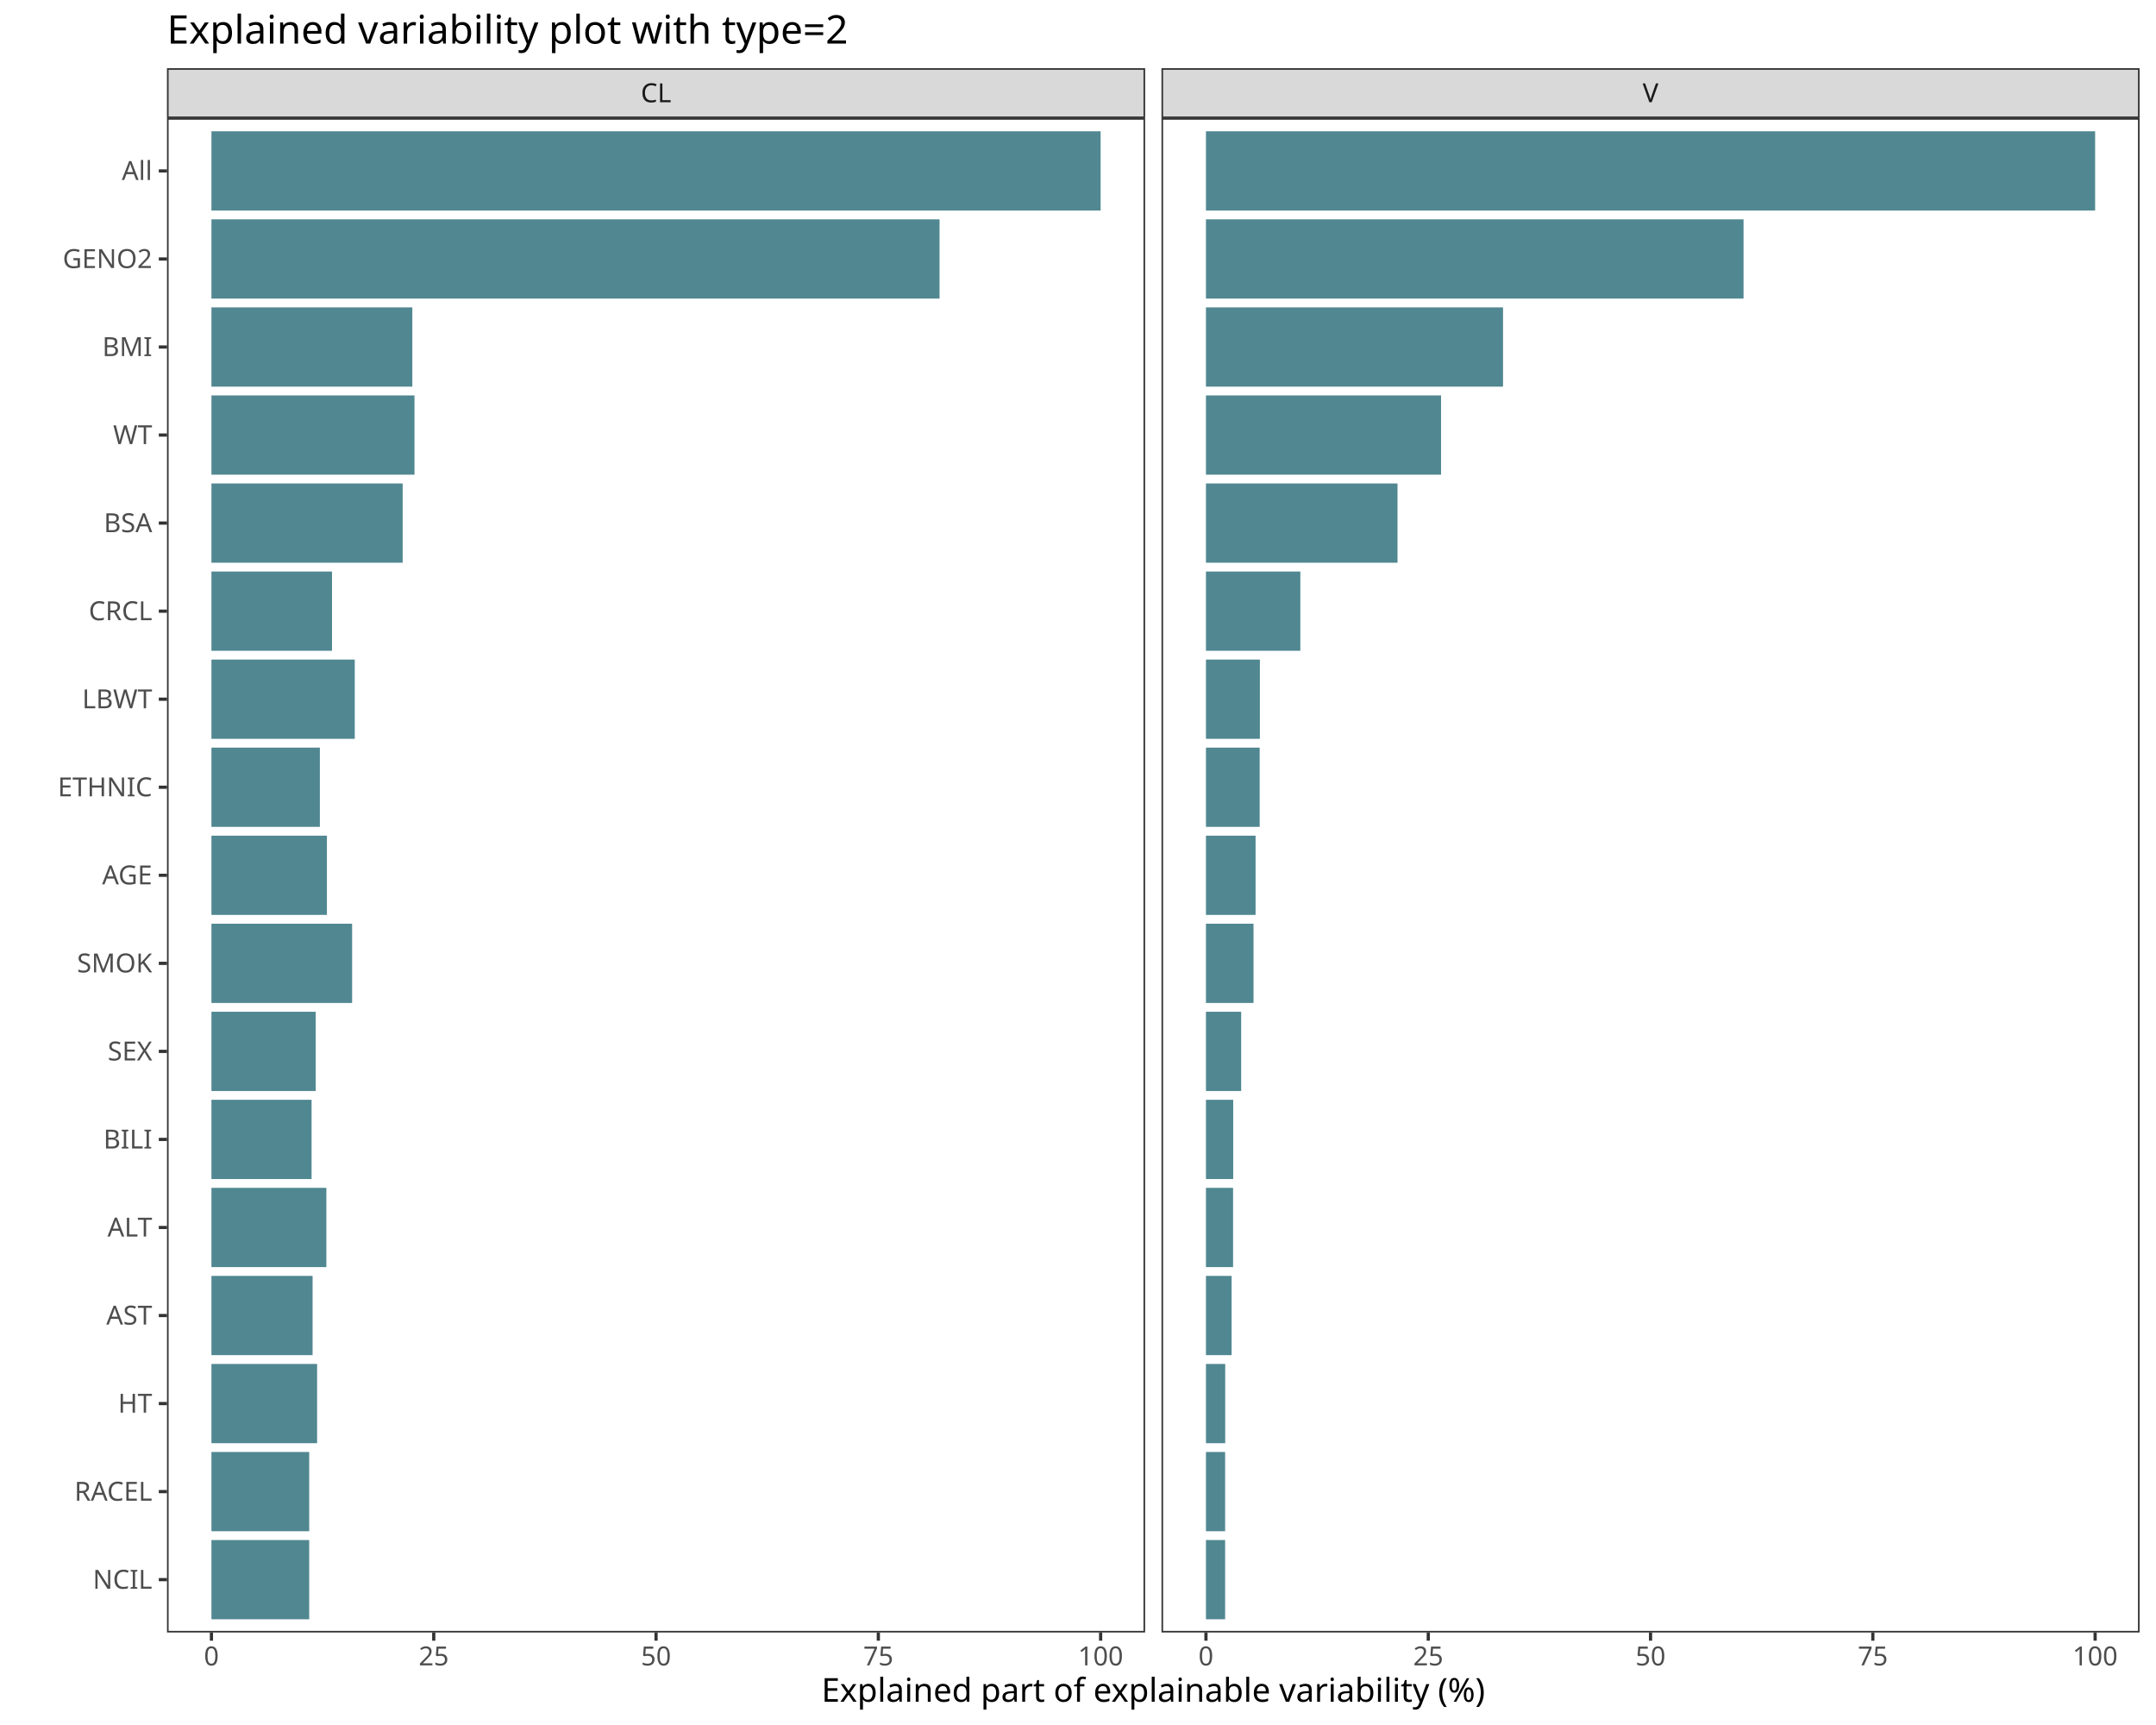
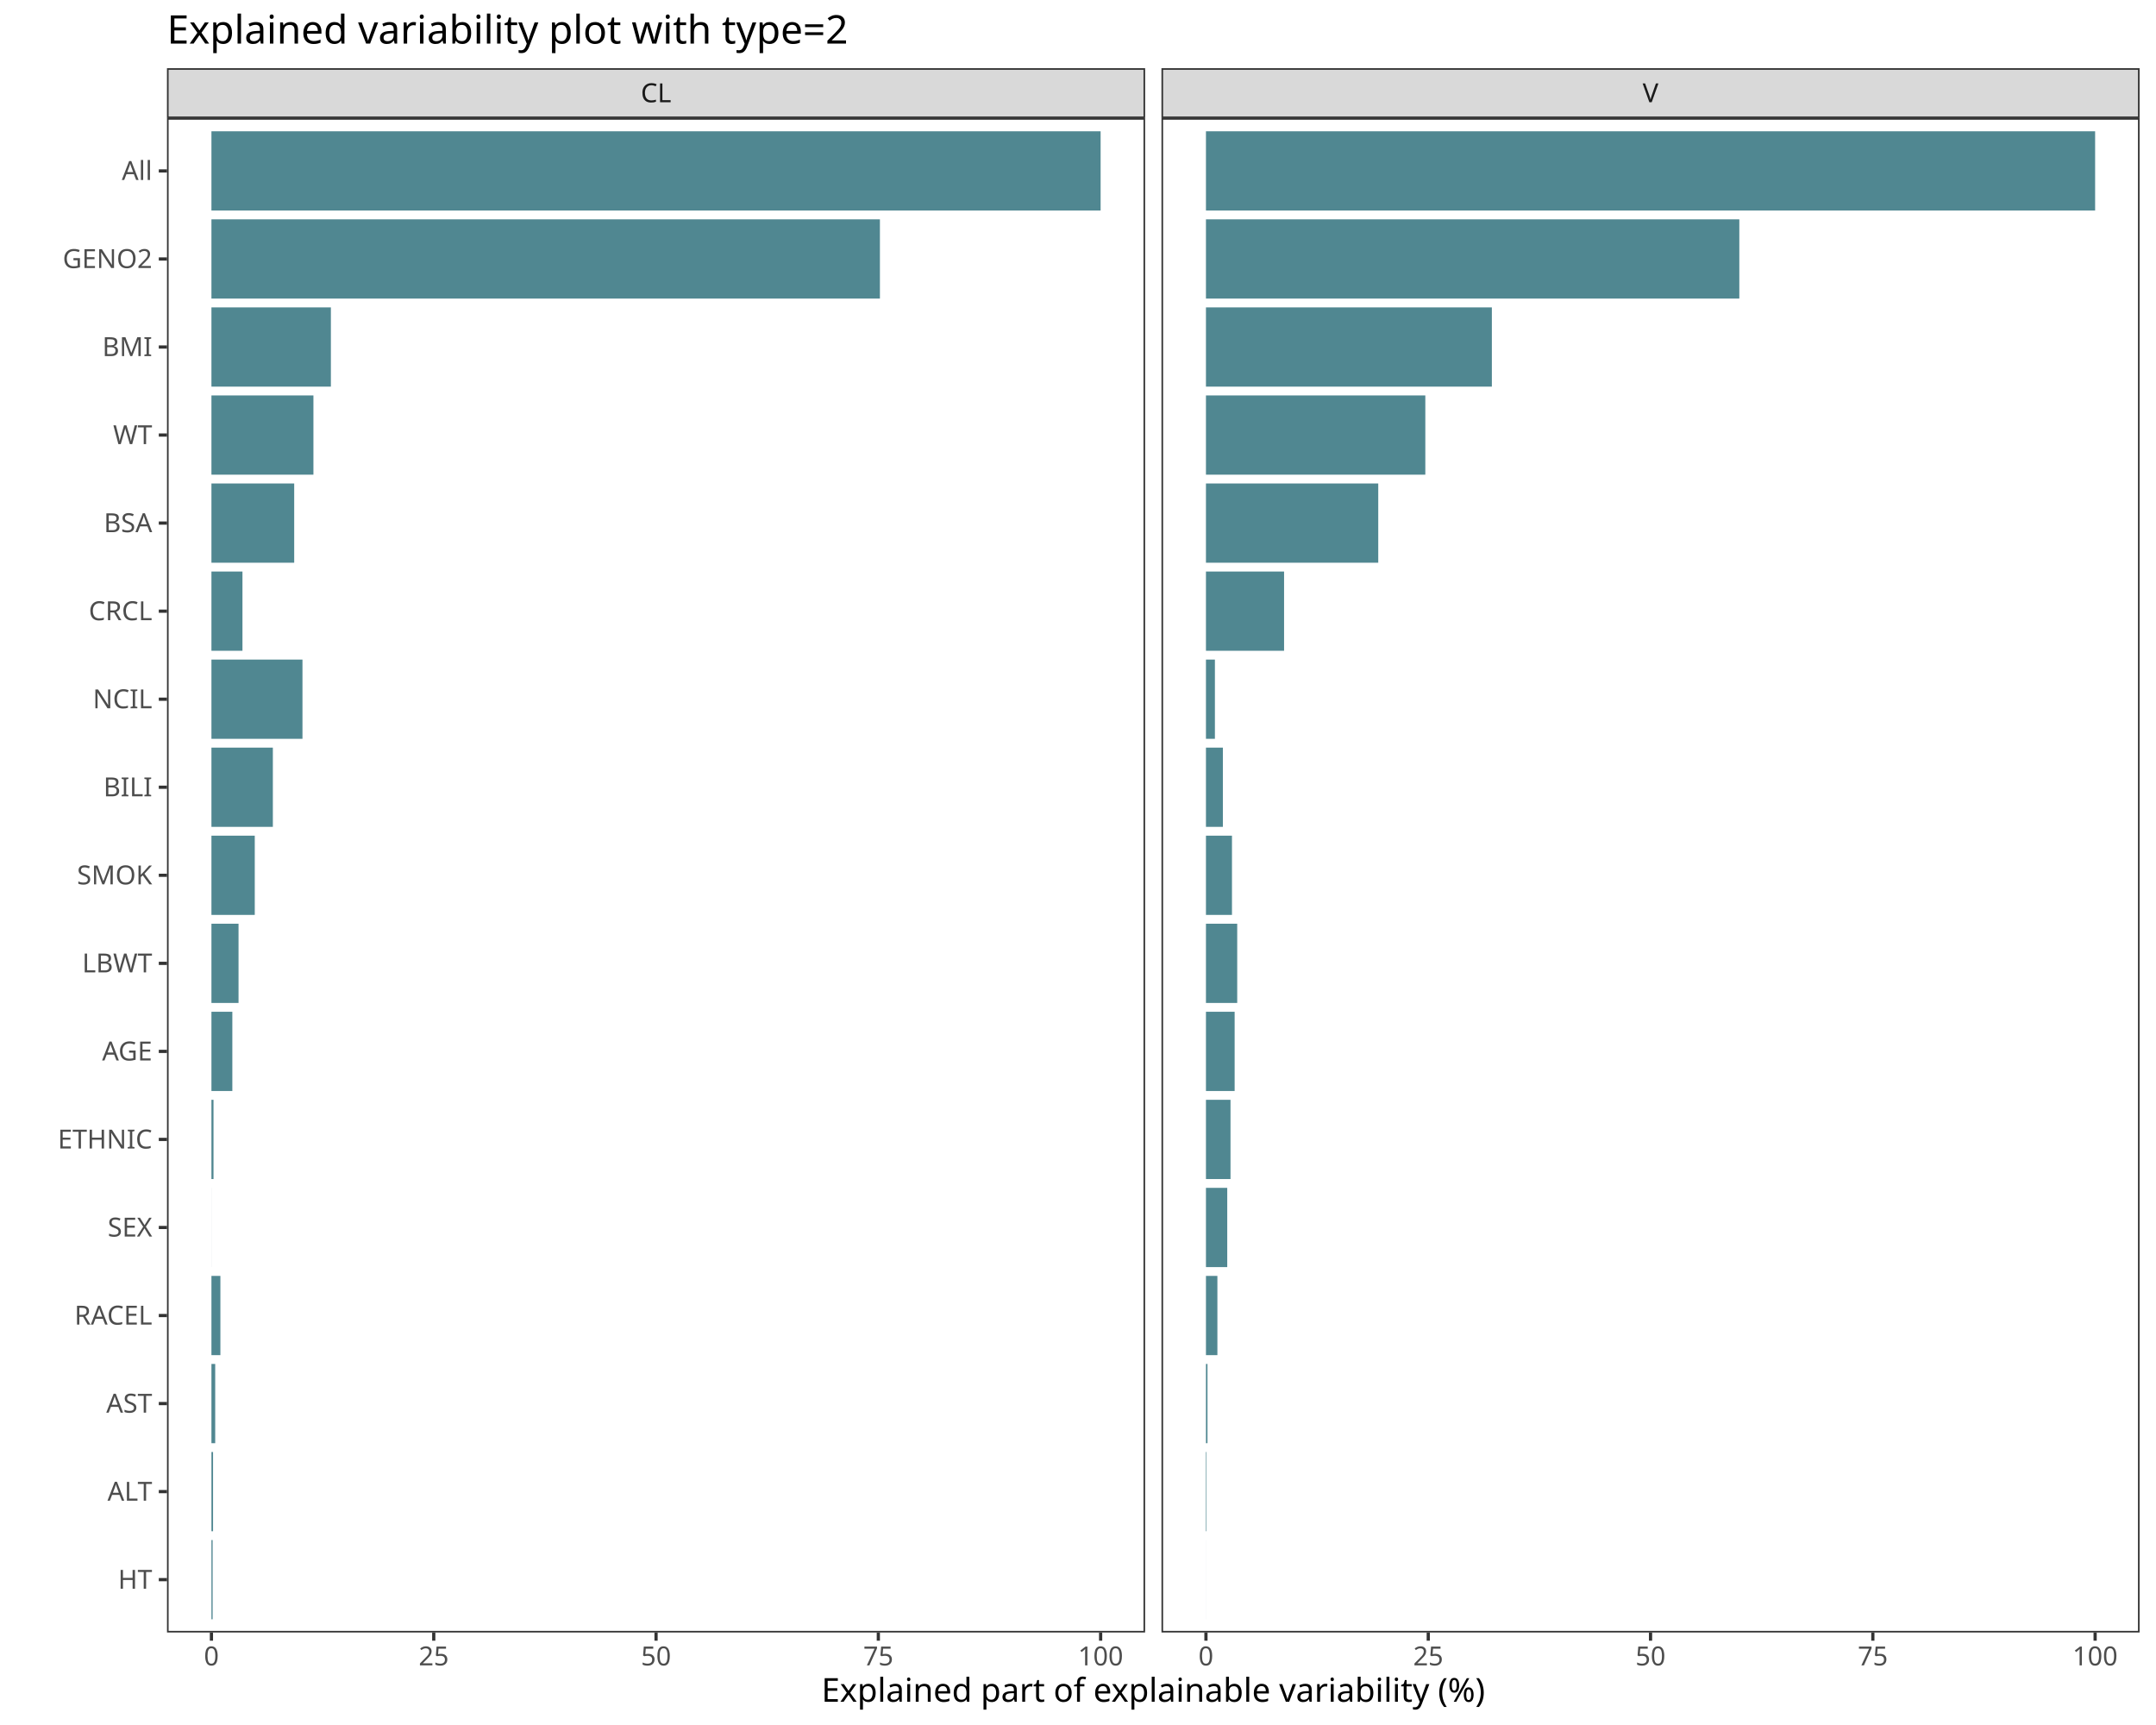
<svg xmlns="http://www.w3.org/2000/svg" class="svglite" data-engine-version="2.0" width="720.00pt" height="576.00pt" viewBox="0 0 720.00 576.00">
  <defs>
    <style type="text/css">
    .svglite line, .svglite polyline, .svglite polygon, .svglite path, .svglite rect, .svglite circle {
      fill: none;
      stroke: #000000;
      stroke-linecap: round;
      stroke-linejoin: round;
      stroke-miterlimit: 10.00;
    }
  </style>
  </defs>
  <rect width="100%" height="100%" style="stroke: none; fill: #FFFFFF;" />
  <defs>
    <clipPath id="cpMC4wMHw3MjAuMDB8MC4wMHw1NzYuMDA=">
      <rect x="0.00" y="0.00" width="720.00" height="576.00" />
    </clipPath>
  </defs>
  <g clip-path="url(#cpMC4wMHw3MjAuMDB8MC4wMHw1NzYuMDA=)">
    <rect x="0.00" y="0.00" width="720.00" height="576.00" style="stroke-width: 1.07; stroke: #FFFFFF; fill: #FFFFFF;" />
  </g>
  <defs>
    <clipPath id="cpNTUuNzd8MzgyLjQwfDM5LjQzfDU0NS4xMQ==">
      <rect x="55.77" y="39.43" width="326.64" height="505.68" />
    </clipPath>
  </defs>
  <g clip-path="url(#cpNTUuNzd8MzgyLjQwfDM5LjQzfDU0NS4xMQ==)">
    <rect x="55.77" y="39.43" width="326.64" height="505.68" style="stroke-width: 1.07; stroke: none; fill: #FFFFFF;" />
-     <rect x="70.61" y="43.84" width="296.94" height="26.46" style="stroke-width: 1.07; stroke: none; stroke-linecap: butt; stroke-linejoin: miter; fill: #508791;" />
-     <rect x="70.61" y="279.04" width="38.56" height="26.46" style="stroke-width: 1.07; stroke: none; stroke-linecap: butt; stroke-linejoin: miter; fill: #508791;" />
-     <rect x="70.61" y="396.64" width="38.38" height="26.46" style="stroke-width: 1.07; stroke: none; stroke-linecap: butt; stroke-linejoin: miter; fill: #508791;" />
-     <rect x="70.61" y="426.04" width="33.78" height="26.46" style="stroke-width: 1.07; stroke: none; stroke-linecap: butt; stroke-linejoin: miter; fill: #508791;" />
-     <rect x="70.61" y="367.24" width="33.44" height="26.46" style="stroke-width: 1.07; stroke: none; stroke-linecap: butt; stroke-linejoin: miter; fill: #508791;" />
-     <rect x="70.61" y="102.64" width="67.09" height="26.46" style="stroke-width: 1.07; stroke: none; stroke-linecap: butt; stroke-linejoin: miter; fill: #508791;" />
-     <rect x="70.61" y="161.44" width="63.86" height="26.46" style="stroke-width: 1.07; stroke: none; stroke-linecap: butt; stroke-linejoin: miter; fill: #508791;" />
-     <rect x="70.61" y="190.84" width="40.27" height="26.46" style="stroke-width: 1.07; stroke: none; stroke-linecap: butt; stroke-linejoin: miter; fill: #508791;" />
-     <rect x="70.61" y="249.64" width="36.21" height="26.46" style="stroke-width: 1.07; stroke: none; stroke-linecap: butt; stroke-linejoin: miter; fill: #508791;" />
-     <rect x="70.61" y="73.24" width="243.15" height="26.46" style="stroke-width: 1.07; stroke: none; stroke-linecap: butt; stroke-linejoin: miter; fill: #508791;" />
-     <rect x="70.61" y="455.44" width="35.29" height="26.46" style="stroke-width: 1.07; stroke: none; stroke-linecap: butt; stroke-linejoin: miter; fill: #508791;" />
-     <rect x="70.61" y="220.24" width="47.86" height="26.46" style="stroke-width: 1.07; stroke: none; stroke-linecap: butt; stroke-linejoin: miter; fill: #508791;" />
-     <rect x="70.61" y="514.24" width="32.65" height="26.46" style="stroke-width: 1.07; stroke: none; stroke-linecap: butt; stroke-linejoin: miter; fill: #508791;" />
-     <rect x="70.61" y="484.84" width="32.65" height="26.46" style="stroke-width: 1.07; stroke: none; stroke-linecap: butt; stroke-linejoin: miter; fill: #508791;" />
-     <rect x="70.61" y="337.84" width="34.81" height="26.46" style="stroke-width: 1.07; stroke: none; stroke-linecap: butt; stroke-linejoin: miter; fill: #508791;" />
-     <rect x="70.61" y="308.44" width="46.98" height="26.46" style="stroke-width: 1.07; stroke: none; stroke-linecap: butt; stroke-linejoin: miter; fill: #508791;" />
-     <rect x="70.61" y="132.04" width="67.81" height="26.46" style="stroke-width: 1.07; stroke: none; stroke-linecap: butt; stroke-linejoin: miter; fill: #508791;" />
+     <rect x="70.61" y="43.84" width="296.94" height="26.46" style="stroke-width: 1.07; stroke: none; stroke-linecap: square; stroke-linejoin: miter; fill: #508791;" />
+     <rect x="70.61" y="337.84" width="6.98" height="26.46" style="stroke-width: 1.07; stroke: none; stroke-linecap: square; stroke-linejoin: miter; fill: #508791;" />
+     <rect x="70.61" y="484.84" width="0.54" height="26.46" style="stroke-width: 1.07; stroke: none; stroke-linecap: square; stroke-linejoin: miter; fill: #508791;" />
+     <rect x="70.61" y="455.44" width="1.26" height="26.46" style="stroke-width: 1.07; stroke: none; stroke-linecap: square; stroke-linejoin: miter; fill: #508791;" />
+     <rect x="70.61" y="249.64" width="20.51" height="26.46" style="stroke-width: 1.07; stroke: none; stroke-linecap: square; stroke-linejoin: miter; fill: #508791;" />
+     <rect x="70.61" y="102.64" width="39.89" height="26.46" style="stroke-width: 1.07; stroke: none; stroke-linecap: square; stroke-linejoin: miter; fill: #508791;" />
+     <rect x="70.61" y="161.44" width="27.64" height="26.46" style="stroke-width: 1.07; stroke: none; stroke-linecap: square; stroke-linejoin: miter; fill: #508791;" />
+     <rect x="70.61" y="190.84" width="10.36" height="26.46" style="stroke-width: 1.07; stroke: none; stroke-linecap: square; stroke-linejoin: miter; fill: #508791;" />
+     <rect x="70.61" y="367.24" width="0.69" height="26.46" style="stroke-width: 1.07; stroke: none; stroke-linecap: square; stroke-linejoin: miter; fill: #508791;" />
+     <rect x="70.61" y="73.24" width="223.24" height="26.46" style="stroke-width: 1.07; stroke: none; stroke-linecap: square; stroke-linejoin: miter; fill: #508791;" />
+     <rect x="70.61" y="514.24" width="0.40" height="26.46" style="stroke-width: 1.07; stroke: none; stroke-linecap: square; stroke-linejoin: miter; fill: #508791;" />
+     <rect x="70.61" y="308.44" width="9.05" height="26.46" style="stroke-width: 1.07; stroke: none; stroke-linecap: square; stroke-linejoin: miter; fill: #508791;" />
+     <rect x="70.61" y="220.24" width="30.40" height="26.46" style="stroke-width: 1.07; stroke: none; stroke-linecap: square; stroke-linejoin: miter; fill: #508791;" />
+     <rect x="70.61" y="426.04" width="2.99" height="26.46" style="stroke-width: 1.07; stroke: none; stroke-linecap: square; stroke-linejoin: miter; fill: #508791;" />
+     <rect x="70.61" y="396.64" width="0.013" height="26.46" style="stroke-width: 1.07; stroke: none; stroke-linecap: square; stroke-linejoin: miter; fill: #508791;" />
+     <rect x="70.61" y="279.04" width="14.47" height="26.46" style="stroke-width: 1.07; stroke: none; stroke-linecap: square; stroke-linejoin: miter; fill: #508791;" />
+     <rect x="70.61" y="132.04" width="34.06" height="26.46" style="stroke-width: 1.07; stroke: none; stroke-linecap: square; stroke-linejoin: miter; fill: #508791;" />
    <rect x="55.77" y="39.43" width="326.64" height="505.68" style="stroke-width: 1.07; stroke: #333333;" />
  </g>
  <g clip-path="url(#cpMC4wMHw3MjAuMDB8MC4wMHw1NzYuMDA=)">
</g>
  <defs>
    <clipPath id="cpMzg3Ljg4fDcxNC41MnwzOS40M3w1NDUuMTE=">
      <rect x="387.88" y="39.43" width="326.64" height="505.68" />
    </clipPath>
  </defs>
  <g clip-path="url(#cpMzg3Ljg4fDcxNC41MnwzOS40M3w1NDUuMTE=)">
    <rect x="387.88" y="39.43" width="326.64" height="505.68" style="stroke-width: 1.07; stroke: none; fill: #FFFFFF;" />
-     <rect x="402.73" y="43.84" width="296.94" height="26.46" style="stroke-width: 1.07; stroke: none; stroke-linecap: butt; stroke-linejoin: miter; fill: #508791;" />
-     <rect x="402.73" y="279.04" width="16.57" height="26.46" style="stroke-width: 1.07; stroke: none; stroke-linecap: butt; stroke-linejoin: miter; fill: #508791;" />
-     <rect x="402.73" y="396.64" width="9.06" height="26.46" style="stroke-width: 1.07; stroke: none; stroke-linecap: butt; stroke-linejoin: miter; fill: #508791;" />
-     <rect x="402.73" y="426.04" width="8.57" height="26.46" style="stroke-width: 1.07; stroke: none; stroke-linecap: butt; stroke-linejoin: miter; fill: #508791;" />
-     <rect x="402.73" y="367.24" width="9.10" height="26.46" style="stroke-width: 1.07; stroke: none; stroke-linecap: butt; stroke-linejoin: miter; fill: #508791;" />
-     <rect x="402.73" y="102.64" width="99.21" height="26.46" style="stroke-width: 1.07; stroke: none; stroke-linecap: butt; stroke-linejoin: miter; fill: #508791;" />
-     <rect x="402.73" y="161.44" width="63.97" height="26.46" style="stroke-width: 1.07; stroke: none; stroke-linecap: butt; stroke-linejoin: miter; fill: #508791;" />
-     <rect x="402.73" y="190.84" width="31.52" height="26.46" style="stroke-width: 1.07; stroke: none; stroke-linecap: butt; stroke-linejoin: miter; fill: #508791;" />
-     <rect x="402.73" y="249.64" width="17.94" height="26.46" style="stroke-width: 1.07; stroke: none; stroke-linecap: butt; stroke-linejoin: miter; fill: #508791;" />
-     <rect x="402.73" y="73.24" width="179.53" height="26.46" style="stroke-width: 1.07; stroke: none; stroke-linecap: butt; stroke-linejoin: miter; fill: #508791;" />
-     <rect x="402.73" y="455.44" width="6.43" height="26.46" style="stroke-width: 1.07; stroke: none; stroke-linecap: butt; stroke-linejoin: miter; fill: #508791;" />
-     <rect x="402.73" y="220.24" width="18.01" height="26.46" style="stroke-width: 1.07; stroke: none; stroke-linecap: butt; stroke-linejoin: miter; fill: #508791;" />
-     <rect x="402.73" y="514.24" width="6.40" height="26.46" style="stroke-width: 1.07; stroke: none; stroke-linecap: butt; stroke-linejoin: miter; fill: #508791;" />
-     <rect x="402.73" y="484.84" width="6.40" height="26.46" style="stroke-width: 1.07; stroke: none; stroke-linecap: butt; stroke-linejoin: miter; fill: #508791;" />
-     <rect x="402.73" y="337.84" width="11.76" height="26.46" style="stroke-width: 1.07; stroke: none; stroke-linecap: butt; stroke-linejoin: miter; fill: #508791;" />
-     <rect x="402.73" y="308.44" width="15.88" height="26.46" style="stroke-width: 1.07; stroke: none; stroke-linecap: butt; stroke-linejoin: miter; fill: #508791;" />
-     <rect x="402.73" y="132.04" width="78.51" height="26.46" style="stroke-width: 1.07; stroke: none; stroke-linecap: butt; stroke-linejoin: miter; fill: #508791;" />
+     <rect x="402.73" y="43.84" width="296.94" height="26.46" style="stroke-width: 1.07; stroke: none; stroke-linecap: square; stroke-linejoin: miter; fill: #508791;" />
+     <rect x="402.73" y="337.84" width="9.58" height="26.46" style="stroke-width: 1.07; stroke: none; stroke-linecap: square; stroke-linejoin: miter; fill: #508791;" />
+     <rect x="402.73" y="484.84" width="0.18" height="26.46" style="stroke-width: 1.07; stroke: none; stroke-linecap: square; stroke-linejoin: miter; fill: #508791;" />
+     <rect x="402.73" y="455.44" width="0.51" height="26.46" style="stroke-width: 1.07; stroke: none; stroke-linecap: square; stroke-linejoin: miter; fill: #508791;" />
+     <rect x="402.73" y="249.64" width="5.65" height="26.46" style="stroke-width: 1.07; stroke: none; stroke-linecap: square; stroke-linejoin: miter; fill: #508791;" />
+     <rect x="402.73" y="102.64" width="95.48" height="26.46" style="stroke-width: 1.07; stroke: none; stroke-linecap: square; stroke-linejoin: miter; fill: #508791;" />
+     <rect x="402.73" y="161.44" width="57.54" height="26.46" style="stroke-width: 1.07; stroke: none; stroke-linecap: square; stroke-linejoin: miter; fill: #508791;" />
+     <rect x="402.73" y="190.84" width="26.09" height="26.46" style="stroke-width: 1.07; stroke: none; stroke-linecap: square; stroke-linejoin: miter; fill: #508791;" />
+     <rect x="402.73" y="367.24" width="8.20" height="26.46" style="stroke-width: 1.07; stroke: none; stroke-linecap: square; stroke-linejoin: miter; fill: #508791;" />
+     <rect x="402.73" y="73.24" width="178.12" height="26.46" style="stroke-width: 1.07; stroke: none; stroke-linecap: square; stroke-linejoin: miter; fill: #508791;" />
+     <rect x="402.73" y="514.24" width="0.009" height="26.46" style="stroke-width: 1.07; stroke: none; stroke-linecap: square; stroke-linejoin: miter; fill: #508791;" />
+     <rect x="402.73" y="308.44" width="10.44" height="26.46" style="stroke-width: 1.07; stroke: none; stroke-linecap: square; stroke-linejoin: miter; fill: #508791;" />
+     <rect x="402.73" y="220.24" width="2.99" height="26.46" style="stroke-width: 1.07; stroke: none; stroke-linecap: square; stroke-linejoin: miter; fill: #508791;" />
+     <rect x="402.73" y="426.04" width="3.82" height="26.46" style="stroke-width: 1.07; stroke: none; stroke-linecap: square; stroke-linejoin: miter; fill: #508791;" />
+     <rect x="402.73" y="396.64" width="7.11" height="26.46" style="stroke-width: 1.07; stroke: none; stroke-linecap: square; stroke-linejoin: miter; fill: #508791;" />
+     <rect x="402.73" y="279.04" width="8.69" height="26.46" style="stroke-width: 1.07; stroke: none; stroke-linecap: square; stroke-linejoin: miter; fill: #508791;" />
+     <rect x="402.73" y="132.04" width="73.26" height="26.46" style="stroke-width: 1.07; stroke: none; stroke-linecap: square; stroke-linejoin: miter; fill: #508791;" />
    <rect x="387.88" y="39.43" width="326.64" height="505.68" style="stroke-width: 1.07; stroke: #333333;" />
  </g>
  <g clip-path="url(#cpMC4wMHw3MjAuMDB8MC4wMHw1NzYuMDA=)">
</g>
  <defs>
    <clipPath id="cpNTUuNzd8MzgyLjQwfDIyLjc4fDM5LjQz">
      <rect x="55.77" y="22.78" width="326.64" height="16.65" />
    </clipPath>
  </defs>
  <g clip-path="url(#cpNTUuNzd8MzgyLjQwfDIyLjc4fDM5LjQz)">
    <rect x="55.77" y="22.78" width="326.64" height="16.65" style="stroke-width: 1.07; stroke: #333333; fill: #D9D9D9;" />
    <text x="219.09" y="34.14" text-anchor="middle" style="font-size: 8.80px; fill: #1A1A1A; font-family: sans;" textLength="11.25px" lengthAdjust="spacingAndGlyphs">CL</text>
  </g>
  <g clip-path="url(#cpMC4wMHw3MjAuMDB8MC4wMHw1NzYuMDA=)">
</g>
  <defs>
    <clipPath id="cpMzg3Ljg4fDcxNC41MnwyMi43OHwzOS40Mw==">
      <rect x="387.88" y="22.78" width="326.64" height="16.65" />
    </clipPath>
  </defs>
  <g clip-path="url(#cpMzg3Ljg4fDcxNC41MnwyMi43OHwzOS40Mw==)">
    <rect x="387.88" y="22.78" width="326.64" height="16.65" style="stroke-width: 1.07; stroke: #333333; fill: #D9D9D9;" />
    <text x="551.20" y="34.14" text-anchor="middle" style="font-size: 8.80px; fill: #1A1A1A; font-family: sans;" textLength="5.87px" lengthAdjust="spacingAndGlyphs">V</text>
  </g>
  <g clip-path="url(#cpMC4wMHw3MjAuMDB8MC4wMHw1NzYuMDA=)">
    <polyline points="70.61,547.85 70.61,545.11 " style="stroke-width: 1.07; stroke: #333333; stroke-linecap: butt;" />
    <polyline points="144.85,547.85 144.85,545.11 " style="stroke-width: 1.07; stroke: #333333; stroke-linecap: butt;" />
    <polyline points="219.09,547.85 219.09,545.11 " style="stroke-width: 1.07; stroke: #333333; stroke-linecap: butt;" />
    <polyline points="293.32,547.85 293.32,545.11 " style="stroke-width: 1.07; stroke: #333333; stroke-linecap: butt;" />
    <polyline points="367.56,547.85 367.56,545.11 " style="stroke-width: 1.07; stroke: #333333; stroke-linecap: butt;" />
    <text x="70.61" y="556.10" text-anchor="middle" style="font-size: 8.80px; fill: #4D4D4D; font-family: sans;" textLength="4.89px" lengthAdjust="spacingAndGlyphs">0</text>
    <text x="144.85" y="556.10" text-anchor="middle" style="font-size: 8.80px; fill: #4D4D4D; font-family: sans;" textLength="9.79px" lengthAdjust="spacingAndGlyphs">25</text>
    <text x="219.09" y="556.10" text-anchor="middle" style="font-size: 8.80px; fill: #4D4D4D; font-family: sans;" textLength="9.79px" lengthAdjust="spacingAndGlyphs">50</text>
    <text x="293.32" y="556.10" text-anchor="middle" style="font-size: 8.80px; fill: #4D4D4D; font-family: sans;" textLength="9.79px" lengthAdjust="spacingAndGlyphs">75</text>
    <text x="367.56" y="556.10" text-anchor="middle" style="font-size: 8.80px; fill: #4D4D4D; font-family: sans;" textLength="14.68px" lengthAdjust="spacingAndGlyphs">100</text>
    <polyline points="402.73,547.85 402.73,545.11 " style="stroke-width: 1.07; stroke: #333333; stroke-linecap: butt;" />
    <polyline points="476.97,547.85 476.97,545.11 " style="stroke-width: 1.07; stroke: #333333; stroke-linecap: butt;" />
    <polyline points="551.20,547.85 551.20,545.11 " style="stroke-width: 1.07; stroke: #333333; stroke-linecap: butt;" />
    <polyline points="625.44,547.85 625.44,545.11 " style="stroke-width: 1.07; stroke: #333333; stroke-linecap: butt;" />
    <polyline points="699.67,547.85 699.67,545.11 " style="stroke-width: 1.07; stroke: #333333; stroke-linecap: butt;" />
    <text x="402.73" y="556.10" text-anchor="middle" style="font-size: 8.80px; fill: #4D4D4D; font-family: sans;" textLength="4.89px" lengthAdjust="spacingAndGlyphs">0</text>
    <text x="476.97" y="556.10" text-anchor="middle" style="font-size: 8.80px; fill: #4D4D4D; font-family: sans;" textLength="9.79px" lengthAdjust="spacingAndGlyphs">25</text>
    <text x="551.20" y="556.10" text-anchor="middle" style="font-size: 8.80px; fill: #4D4D4D; font-family: sans;" textLength="9.79px" lengthAdjust="spacingAndGlyphs">50</text>
    <text x="625.44" y="556.10" text-anchor="middle" style="font-size: 8.80px; fill: #4D4D4D; font-family: sans;" textLength="9.79px" lengthAdjust="spacingAndGlyphs">75</text>
    <text x="699.67" y="556.10" text-anchor="middle" style="font-size: 8.80px; fill: #4D4D4D; font-family: sans;" textLength="14.68px" lengthAdjust="spacingAndGlyphs">100</text>
-     <text x="50.84" y="530.50" text-anchor="end" style="font-size: 8.80px; fill: #4D4D4D; font-family: sans;" textLength="20.05px" lengthAdjust="spacingAndGlyphs">NCIL</text>
-     <text x="50.84" y="501.10" text-anchor="end" style="font-size: 8.80px; fill: #4D4D4D; font-family: sans;" textLength="29.35px" lengthAdjust="spacingAndGlyphs">RACEL</text>
-     <text x="50.84" y="471.70" text-anchor="end" style="font-size: 8.80px; fill: #4D4D4D; font-family: sans;" textLength="11.73px" lengthAdjust="spacingAndGlyphs">HT</text>
-     <text x="50.84" y="442.30" text-anchor="end" style="font-size: 8.80px; fill: #4D4D4D; font-family: sans;" textLength="17.12px" lengthAdjust="spacingAndGlyphs">AST</text>
-     <text x="50.84" y="412.90" text-anchor="end" style="font-size: 8.80px; fill: #4D4D4D; font-family: sans;" textLength="16.14px" lengthAdjust="spacingAndGlyphs">ALT</text>
-     <text x="50.84" y="383.50" text-anchor="end" style="font-size: 8.80px; fill: #4D4D4D; font-family: sans;" textLength="15.66px" lengthAdjust="spacingAndGlyphs">BILI</text>
-     <text x="50.84" y="354.10" text-anchor="end" style="font-size: 8.80px; fill: #4D4D4D; font-family: sans;" textLength="17.61px" lengthAdjust="spacingAndGlyphs">SEX</text>
-     <text x="50.84" y="324.70" text-anchor="end" style="font-size: 8.80px; fill: #4D4D4D; font-family: sans;" textLength="25.92px" lengthAdjust="spacingAndGlyphs">SMOK</text>
-     <text x="50.84" y="295.30" text-anchor="end" style="font-size: 8.80px; fill: #4D4D4D; font-family: sans;" textLength="18.59px" lengthAdjust="spacingAndGlyphs">AGE</text>
-     <text x="50.84" y="265.90" text-anchor="end" style="font-size: 8.80px; fill: #4D4D4D; font-family: sans;" textLength="32.76px" lengthAdjust="spacingAndGlyphs">ETHNIC</text>
-     <text x="50.84" y="236.50" text-anchor="end" style="font-size: 8.80px; fill: #4D4D4D; font-family: sans;" textLength="24.45px" lengthAdjust="spacingAndGlyphs">LBWT</text>
+     <text x="50.84" y="530.50" text-anchor="end" style="font-size: 8.80px; fill: #4D4D4D; font-family: sans;" textLength="11.73px" lengthAdjust="spacingAndGlyphs">HT</text>
+     <text x="50.84" y="501.10" text-anchor="end" style="font-size: 8.80px; fill: #4D4D4D; font-family: sans;" textLength="16.14px" lengthAdjust="spacingAndGlyphs">ALT</text>
+     <text x="50.84" y="471.70" text-anchor="end" style="font-size: 8.80px; fill: #4D4D4D; font-family: sans;" textLength="17.12px" lengthAdjust="spacingAndGlyphs">AST</text>
+     <text x="50.84" y="442.30" text-anchor="end" style="font-size: 8.80px; fill: #4D4D4D; font-family: sans;" textLength="29.35px" lengthAdjust="spacingAndGlyphs">RACEL</text>
+     <text x="50.84" y="412.90" text-anchor="end" style="font-size: 8.80px; fill: #4D4D4D; font-family: sans;" textLength="17.61px" lengthAdjust="spacingAndGlyphs">SEX</text>
+     <text x="50.84" y="383.50" text-anchor="end" style="font-size: 8.80px; fill: #4D4D4D; font-family: sans;" textLength="32.76px" lengthAdjust="spacingAndGlyphs">ETHNIC</text>
+     <text x="50.84" y="354.10" text-anchor="end" style="font-size: 8.80px; fill: #4D4D4D; font-family: sans;" textLength="18.59px" lengthAdjust="spacingAndGlyphs">AGE</text>
+     <text x="50.84" y="324.70" text-anchor="end" style="font-size: 8.80px; fill: #4D4D4D; font-family: sans;" textLength="24.45px" lengthAdjust="spacingAndGlyphs">LBWT</text>
+     <text x="50.84" y="295.30" text-anchor="end" style="font-size: 8.80px; fill: #4D4D4D; font-family: sans;" textLength="25.92px" lengthAdjust="spacingAndGlyphs">SMOK</text>
+     <text x="50.84" y="265.90" text-anchor="end" style="font-size: 8.80px; fill: #4D4D4D; font-family: sans;" textLength="15.66px" lengthAdjust="spacingAndGlyphs">BILI</text>
+     <text x="50.84" y="236.50" text-anchor="end" style="font-size: 8.80px; fill: #4D4D4D; font-family: sans;" textLength="20.05px" lengthAdjust="spacingAndGlyphs">NCIL</text>
    <text x="50.84" y="207.10" text-anchor="end" style="font-size: 8.80px; fill: #4D4D4D; font-family: sans;" textLength="23.97px" lengthAdjust="spacingAndGlyphs">CRCL</text>
    <text x="50.84" y="177.70" text-anchor="end" style="font-size: 8.80px; fill: #4D4D4D; font-family: sans;" textLength="17.61px" lengthAdjust="spacingAndGlyphs">BSA</text>
    <text x="50.84" y="148.30" text-anchor="end" style="font-size: 8.80px; fill: #4D4D4D; font-family: sans;" textLength="13.68px" lengthAdjust="spacingAndGlyphs">WT</text>
    <text x="50.84" y="118.90" text-anchor="end" style="font-size: 8.80px; fill: #4D4D4D; font-family: sans;" textLength="15.65px" lengthAdjust="spacingAndGlyphs">BMI</text>
    <text x="50.84" y="89.50" text-anchor="end" style="font-size: 8.80px; fill: #4D4D4D; font-family: sans;" textLength="30.82px" lengthAdjust="spacingAndGlyphs">GENO2</text>
    <text x="50.84" y="60.10" text-anchor="end" style="font-size: 8.80px; fill: #4D4D4D; font-family: sans;" textLength="9.78px" lengthAdjust="spacingAndGlyphs">All</text>
    <polyline points="53.03,527.47 55.77,527.47 " style="stroke-width: 1.07; stroke: #333333; stroke-linecap: butt;" />
    <polyline points="53.03,498.07 55.77,498.07 " style="stroke-width: 1.07; stroke: #333333; stroke-linecap: butt;" />
    <polyline points="53.03,468.67 55.77,468.67 " style="stroke-width: 1.07; stroke: #333333; stroke-linecap: butt;" />
    <polyline points="53.03,439.27 55.77,439.27 " style="stroke-width: 1.07; stroke: #333333; stroke-linecap: butt;" />
    <polyline points="53.03,409.87 55.77,409.87 " style="stroke-width: 1.07; stroke: #333333; stroke-linecap: butt;" />
    <polyline points="53.03,380.47 55.77,380.47 " style="stroke-width: 1.07; stroke: #333333; stroke-linecap: butt;" />
    <polyline points="53.03,351.07 55.77,351.07 " style="stroke-width: 1.07; stroke: #333333; stroke-linecap: butt;" />
    <polyline points="53.03,321.67 55.77,321.67 " style="stroke-width: 1.07; stroke: #333333; stroke-linecap: butt;" />
    <polyline points="53.03,292.27 55.77,292.27 " style="stroke-width: 1.07; stroke: #333333; stroke-linecap: butt;" />
    <polyline points="53.03,262.87 55.77,262.87 " style="stroke-width: 1.07; stroke: #333333; stroke-linecap: butt;" />
    <polyline points="53.03,233.47 55.77,233.47 " style="stroke-width: 1.07; stroke: #333333; stroke-linecap: butt;" />
    <polyline points="53.03,204.07 55.77,204.07 " style="stroke-width: 1.07; stroke: #333333; stroke-linecap: butt;" />
    <polyline points="53.03,174.67 55.77,174.67 " style="stroke-width: 1.07; stroke: #333333; stroke-linecap: butt;" />
    <polyline points="53.03,145.27 55.77,145.27 " style="stroke-width: 1.07; stroke: #333333; stroke-linecap: butt;" />
    <polyline points="53.03,115.87 55.77,115.87 " style="stroke-width: 1.07; stroke: #333333; stroke-linecap: butt;" />
    <polyline points="53.03,86.47 55.77,86.47 " style="stroke-width: 1.07; stroke: #333333; stroke-linecap: butt;" />
    <polyline points="53.03,57.07 55.77,57.07 " style="stroke-width: 1.07; stroke: #333333; stroke-linecap: butt;" />
    <text x="385.14" y="568.24" text-anchor="middle" style="font-size: 11.00px; font-family: sans;" textLength="210.34px" lengthAdjust="spacingAndGlyphs">Explained part of explainable variability (%)</text>
    <text x="55.77" y="14.56" style="font-size: 13.20px; font-family: sans;" textLength="212.44px" lengthAdjust="spacingAndGlyphs">Explained variability plot with type=2</text>
  </g>
</svg>
